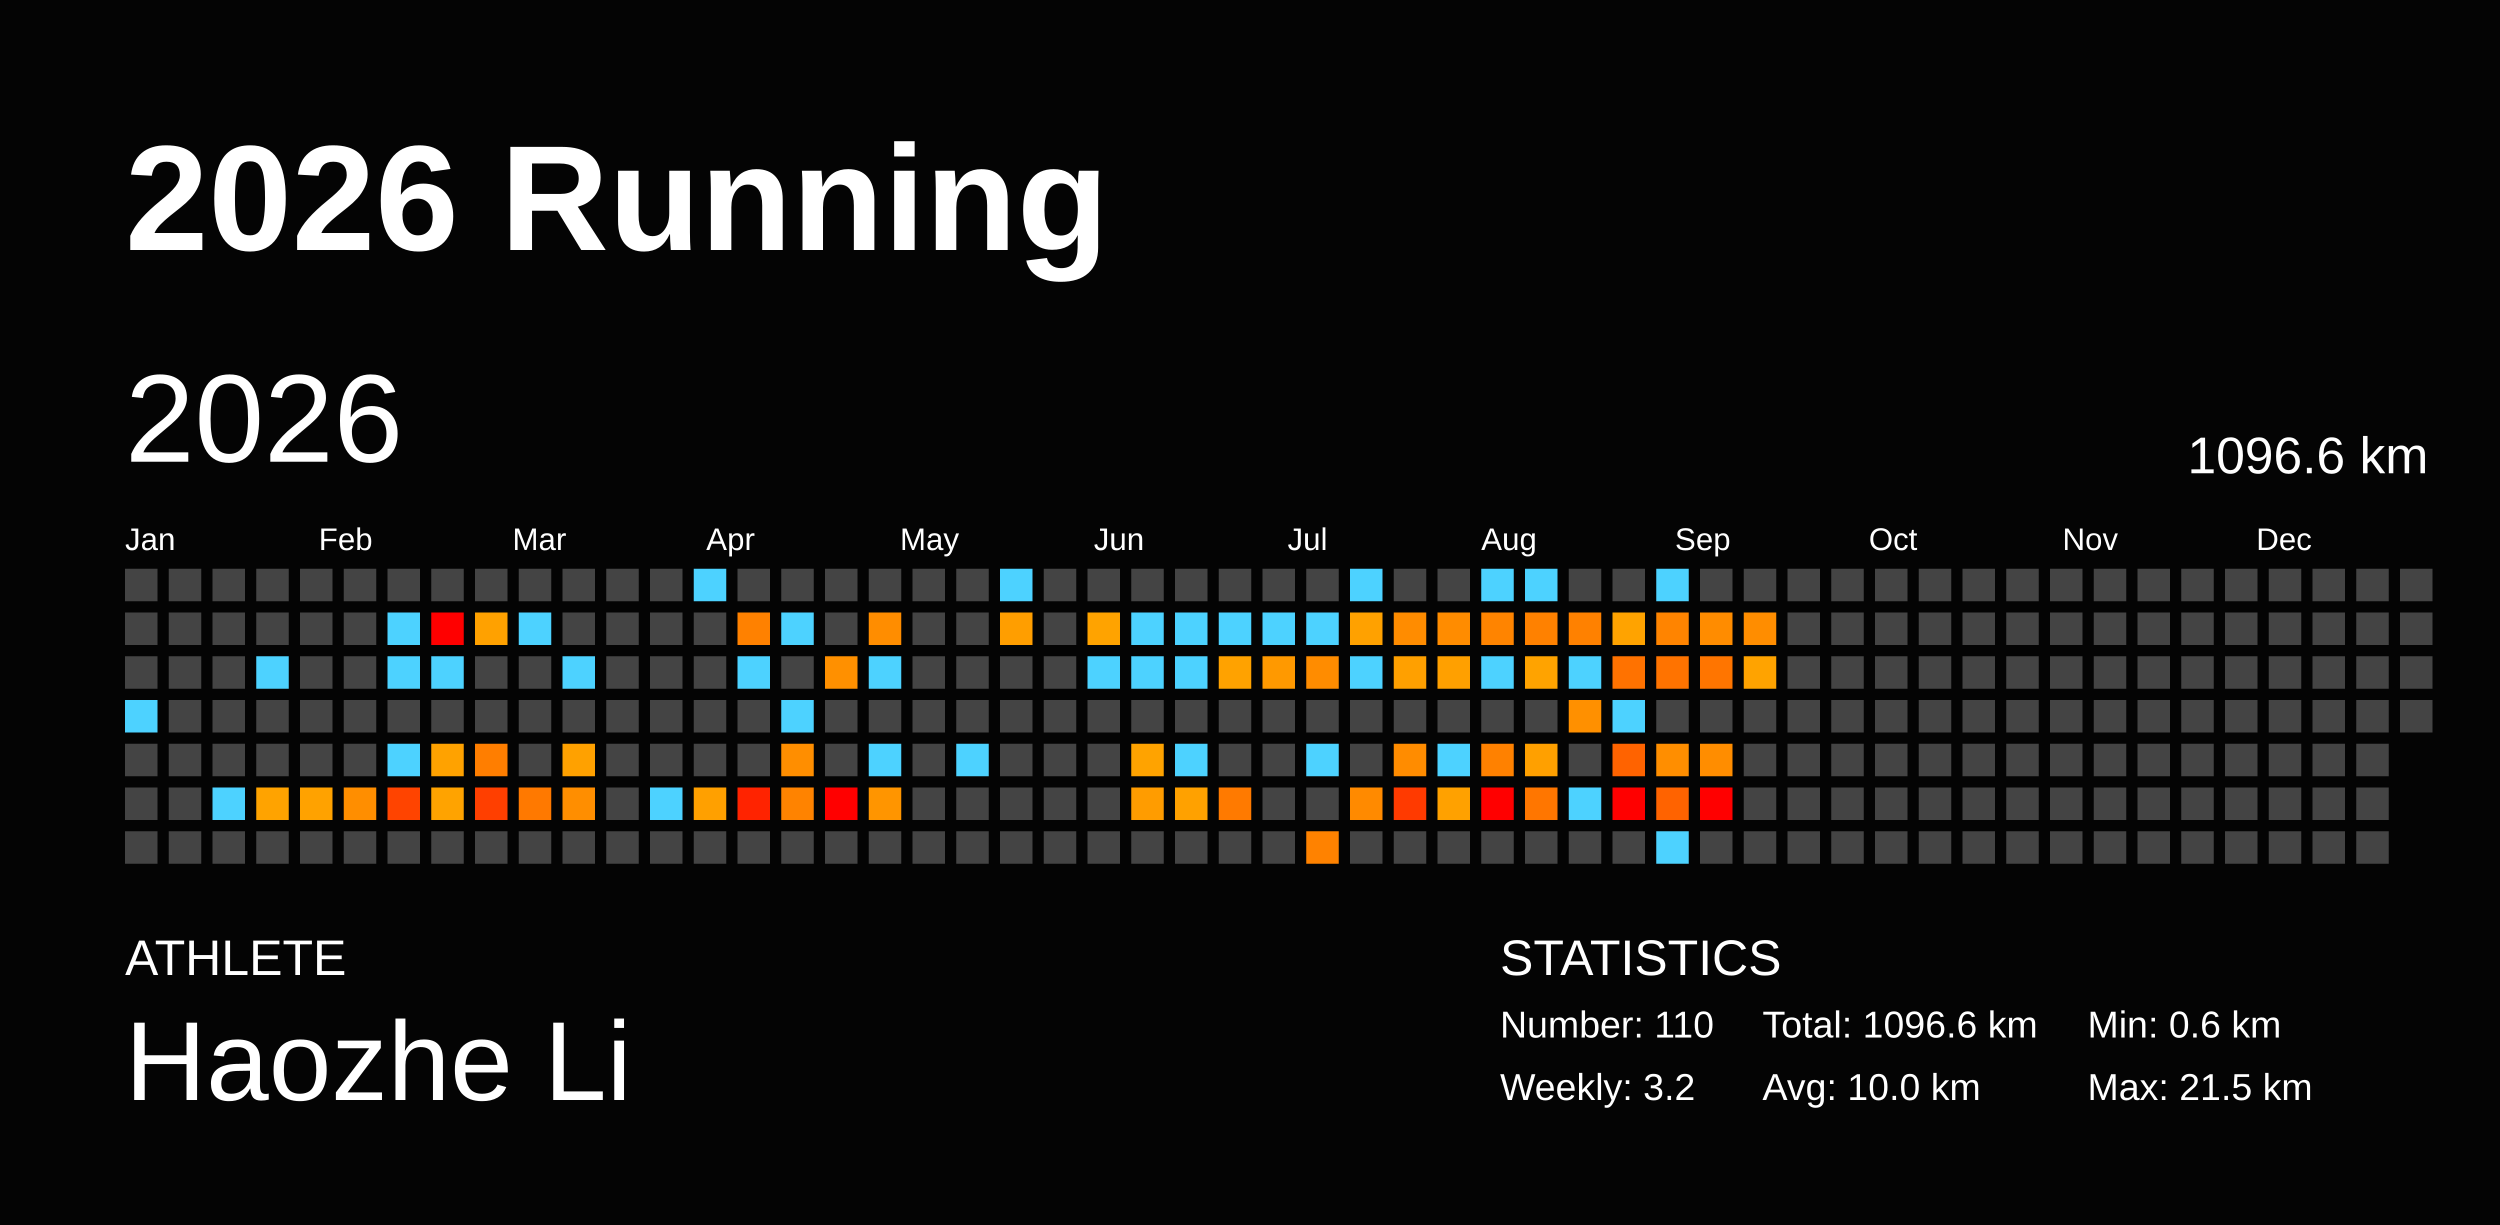
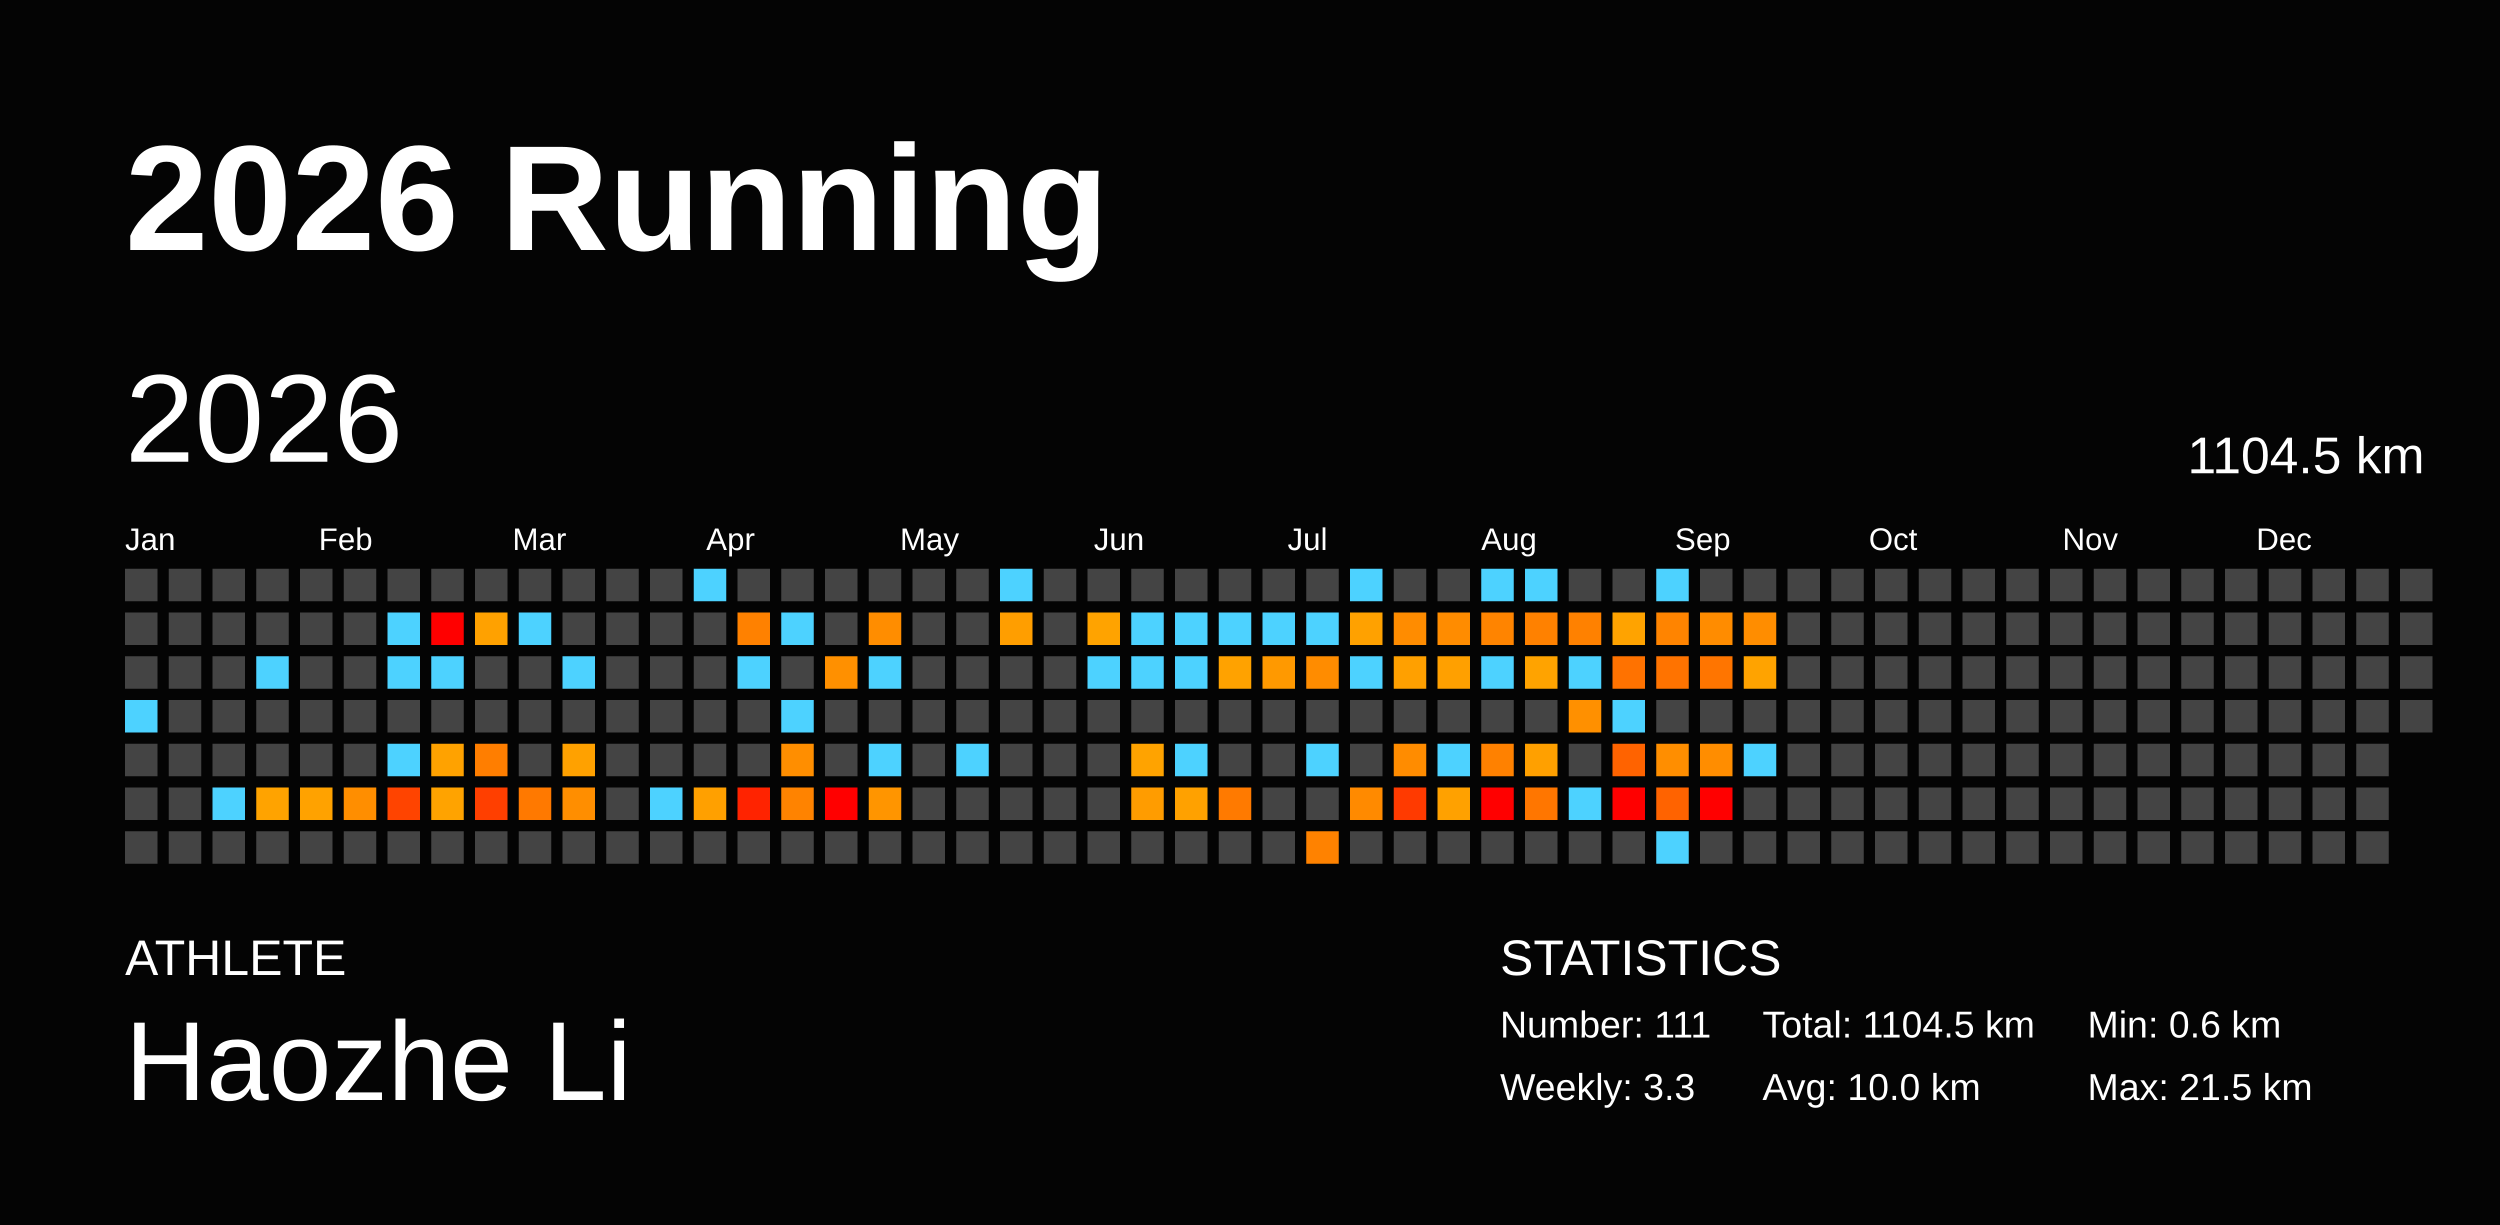
<svg xmlns="http://www.w3.org/2000/svg" baseProfile="full" height="98mm" version="1.1" viewBox="0,0,200,98" width="200mm">
  <defs />
  <rect fill="#040404" height="98" width="200" x="0" y="0" />
  <text fill="#FFFFFF" style="font-size:12px; font-family:Arial; font-weight:bold;" x="10" y="20">2026 Running</text>
  <text fill="#FFFFFF" style="font-size:4px; font-family:Arial" x="10" y="78">ATHLETE</text>
  <text fill="#FFFFFF" style="font-size:9px; font-family:Arial" x="10" y="88">Haozhe Li</text>
  <text fill="#FFFFFF" style="font-size:4px; font-family:Arial" x="120" y="78">STATISTICS</text>
-   <text fill="#FFFFFF" style="font-size:3px; font-family:Arial" x="120" y="83">Number: 110</text>
-   <text fill="#FFFFFF" style="font-size:3px; font-family:Arial" x="120" y="88">Weekly: 3.2</text>
-   <text fill="#FFFFFF" style="font-size:3px; font-family:Arial" x="141" y="83">Total: 1096.6 km</text>
+   <text fill="#FFFFFF" style="font-size:3px; font-family:Arial" x="120" y="83">Number: 111</text>
+   <text fill="#FFFFFF" style="font-size:3px; font-family:Arial" x="120" y="88">Weekly: 3.3</text>
+   <text fill="#FFFFFF" style="font-size:3px; font-family:Arial" x="141" y="83">Total: 1104.5 km</text>
  <text fill="#FFFFFF" style="font-size:3px; font-family:Arial" x="141" y="88">Avg: 10.0 km</text>
  <text fill="#FFFFFF" style="font-size:3px; font-family:Arial" x="167" y="83">Min: 0.6 km</text>
  <text fill="#FFFFFF" style="font-size:3px; font-family:Arial" x="167" y="88">Max: 21.5 km</text>
  <text dominant-baseline="hanging" fill="#FFFFFF" style="font-size:10.0px; font-family:Arial;" x="10" y="30">2026</text>
-   <text dominant-baseline="hanging" fill="#FFFFFF" style="font-size:4.125px; font-family:Arial;" x="175" y="35">1096.6 km</text>
+   <text dominant-baseline="hanging" fill="#FFFFFF" style="font-size:4.125px; font-family:Arial;" x="175" y="35">1104.5 km</text>
  <text fill="#FFFFFF" style="font-size:2.5px; font-family:Arial" x="10.0" y="44">Jan</text>
  <text fill="#FFFFFF" style="font-size:2.5px; font-family:Arial" x="25.5" y="44">Feb</text>
  <text fill="#FFFFFF" style="font-size:2.5px; font-family:Arial" x="41.0" y="44">Mar</text>
  <text fill="#FFFFFF" style="font-size:2.5px; font-family:Arial" x="56.5" y="44">Apr</text>
  <text fill="#FFFFFF" style="font-size:2.5px; font-family:Arial" x="72.0" y="44">May</text>
  <text fill="#FFFFFF" style="font-size:2.5px; font-family:Arial" x="87.5" y="44">Jun</text>
  <text fill="#FFFFFF" style="font-size:2.5px; font-family:Arial" x="103.0" y="44">Jul</text>
  <text fill="#FFFFFF" style="font-size:2.5px; font-family:Arial" x="118.5" y="44">Aug</text>
  <text fill="#FFFFFF" style="font-size:2.5px; font-family:Arial" x="134.0" y="44">Sep</text>
  <text fill="#FFFFFF" style="font-size:2.5px; font-family:Arial" x="149.5" y="44">Oct</text>
  <text fill="#FFFFFF" style="font-size:2.5px; font-family:Arial" x="165.0" y="44">Nov</text>
  <text fill="#FFFFFF" style="font-size:2.5px; font-family:Arial" x="180.5" y="44">Dec</text>
  <rect fill="#444444" height="2.6" width="2.6" x="10.0" y="45.5" />
  <rect fill="#444444" height="2.6" width="2.6" x="10.0" y="49.0" />
  <rect fill="#444444" height="2.6" width="2.6" x="10.0" y="52.5" />
  <rect fill="#4dd2ff" height="2.6" width="2.6" x="10.0" y="56.0" />
  <rect fill="#444444" height="2.6" width="2.6" x="10.0" y="59.5" />
  <rect fill="#444444" height="2.6" width="2.6" x="10.0" y="63.0" />
  <rect fill="#444444" height="2.6" width="2.6" x="10.0" y="66.5" />
  <rect fill="#444444" height="2.6" width="2.6" x="13.5" y="45.5" />
  <rect fill="#444444" height="2.6" width="2.6" x="13.5" y="49.0" />
  <rect fill="#444444" height="2.6" width="2.6" x="13.5" y="52.5" />
  <rect fill="#444444" height="2.6" width="2.6" x="13.5" y="56.0" />
  <rect fill="#444444" height="2.6" width="2.6" x="13.5" y="59.5" />
  <rect fill="#444444" height="2.6" width="2.6" x="13.5" y="63.0" />
  <rect fill="#444444" height="2.6" width="2.6" x="13.5" y="66.5" />
  <rect fill="#444444" height="2.6" width="2.6" x="17.0" y="45.5" />
  <rect fill="#444444" height="2.6" width="2.6" x="17.0" y="49.0" />
  <rect fill="#444444" height="2.6" width="2.6" x="17.0" y="52.5" />
  <rect fill="#444444" height="2.6" width="2.6" x="17.0" y="56.0" />
  <rect fill="#444444" height="2.6" width="2.6" x="17.0" y="59.5" />
  <rect fill="#4dd2ff" height="2.6" width="2.6" x="17.0" y="63.0" />
  <rect fill="#444444" height="2.6" width="2.6" x="17.0" y="66.5" />
  <rect fill="#444444" height="2.6" width="2.6" x="20.5" y="45.5" />
  <rect fill="#444444" height="2.6" width="2.6" x="20.5" y="49.0" />
  <rect fill="#4dd2ff" height="2.6" width="2.6" x="20.5" y="52.5" />
  <rect fill="#444444" height="2.6" width="2.6" x="20.5" y="56.0" />
  <rect fill="#444444" height="2.6" width="2.6" x="20.5" y="59.5" />
  <rect fill="#ffa300" height="2.6" width="2.6" x="20.5" y="63.0" />
  <rect fill="#444444" height="2.6" width="2.6" x="20.5" y="66.5" />
  <rect fill="#444444" height="2.6" width="2.6" x="24.0" y="45.5" />
  <rect fill="#444444" height="2.6" width="2.6" x="24.0" y="49.0" />
  <rect fill="#444444" height="2.6" width="2.6" x="24.0" y="52.5" />
  <rect fill="#444444" height="2.6" width="2.6" x="24.0" y="56.0" />
  <rect fill="#444444" height="2.6" width="2.6" x="24.0" y="59.5" />
  <rect fill="#ffa200" height="2.6" width="2.6" x="24.0" y="63.0" />
  <rect fill="#444444" height="2.6" width="2.6" x="24.0" y="66.5" />
  <rect fill="#444444" height="2.6" width="2.6" x="27.5" y="45.5" />
  <rect fill="#444444" height="2.6" width="2.6" x="27.5" y="49.0" />
  <rect fill="#444444" height="2.6" width="2.6" x="27.5" y="52.5" />
  <rect fill="#444444" height="2.6" width="2.6" x="27.5" y="56.0" />
  <rect fill="#444444" height="2.6" width="2.6" x="27.5" y="59.5" />
  <rect fill="#ff8e00" height="2.6" width="2.6" x="27.5" y="63.0" />
  <rect fill="#444444" height="2.6" width="2.6" x="27.5" y="66.5" />
  <rect fill="#444444" height="2.6" width="2.6" x="31.0" y="45.5" />
  <rect fill="#4dd2ff" height="2.6" width="2.6" x="31.0" y="49.0" />
  <rect fill="#4dd2ff" height="2.6" width="2.6" x="31.0" y="52.5" />
  <rect fill="#444444" height="2.6" width="2.6" x="31.0" y="56.0" />
  <rect fill="#4dd2ff" height="2.6" width="2.6" x="31.0" y="59.5" />
  <rect fill="#ff4400" height="2.6" width="2.6" x="31.0" y="63.0" />
  <rect fill="#444444" height="2.6" width="2.6" x="31.0" y="66.5" />
  <rect fill="#444444" height="2.6" width="2.6" x="34.5" y="45.5" />
  <rect fill="red" height="2.6" width="2.6" x="34.5" y="49.0" />
  <rect fill="#4dd2ff" height="2.6" width="2.6" x="34.5" y="52.5" />
  <rect fill="#444444" height="2.6" width="2.6" x="34.5" y="56.0" />
  <rect fill="#ffa200" height="2.6" width="2.6" x="34.5" y="59.5" />
  <rect fill="#ffa300" height="2.6" width="2.6" x="34.5" y="63.0" />
  <rect fill="#444444" height="2.6" width="2.6" x="34.5" y="66.5" />
  <rect fill="#444444" height="2.6" width="2.6" x="38.0" y="45.5" />
  <rect fill="#ffa100" height="2.6" width="2.6" x="38.0" y="49.0" />
  <rect fill="#444444" height="2.6" width="2.6" x="38.0" y="52.5" />
  <rect fill="#444444" height="2.6" width="2.6" x="38.0" y="56.0" />
  <rect fill="#ff7e00" height="2.6" width="2.6" x="38.0" y="59.5" />
  <rect fill="#ff3f00" height="2.6" width="2.6" x="38.0" y="63.0" />
  <rect fill="#444444" height="2.6" width="2.6" x="38.0" y="66.5" />
  <rect fill="#444444" height="2.6" width="2.6" x="41.5" y="45.5" />
  <rect fill="#4dd2ff" height="2.6" width="2.6" x="41.5" y="49.0" />
  <rect fill="#444444" height="2.6" width="2.6" x="41.5" y="52.5" />
  <rect fill="#444444" height="2.6" width="2.6" x="41.5" y="56.0" />
  <rect fill="#444444" height="2.6" width="2.6" x="41.5" y="59.5" />
  <rect fill="#ff7900" height="2.6" width="2.6" x="41.5" y="63.0" />
  <rect fill="#444444" height="2.6" width="2.6" x="41.5" y="66.5" />
  <rect fill="#444444" height="2.6" width="2.6" x="45.0" y="45.5" />
  <rect fill="#444444" height="2.6" width="2.6" x="45.0" y="49.0" />
  <rect fill="#4dd2ff" height="2.6" width="2.6" x="45.0" y="52.5" />
  <rect fill="#444444" height="2.6" width="2.6" x="45.0" y="56.0" />
  <rect fill="#ffa100" height="2.6" width="2.6" x="45.0" y="59.5" />
  <rect fill="#ff8e00" height="2.6" width="2.6" x="45.0" y="63.0" />
  <rect fill="#444444" height="2.6" width="2.6" x="45.0" y="66.5" />
  <rect fill="#444444" height="2.6" width="2.6" x="48.5" y="45.5" />
  <rect fill="#444444" height="2.6" width="2.6" x="48.5" y="49.0" />
  <rect fill="#444444" height="2.6" width="2.6" x="48.5" y="52.5" />
  <rect fill="#444444" height="2.6" width="2.6" x="48.5" y="56.0" />
  <rect fill="#444444" height="2.6" width="2.6" x="48.5" y="59.5" />
  <rect fill="#444444" height="2.6" width="2.6" x="48.5" y="63.0" />
  <rect fill="#444444" height="2.6" width="2.6" x="48.5" y="66.5" />
  <rect fill="#444444" height="2.6" width="2.6" x="52.0" y="45.5" />
  <rect fill="#444444" height="2.6" width="2.6" x="52.0" y="49.0" />
  <rect fill="#444444" height="2.6" width="2.6" x="52.0" y="52.5" />
  <rect fill="#444444" height="2.6" width="2.6" x="52.0" y="56.0" />
  <rect fill="#444444" height="2.6" width="2.6" x="52.0" y="59.5" />
  <rect fill="#4dd2ff" height="2.6" width="2.6" x="52.0" y="63.0" />
  <rect fill="#444444" height="2.6" width="2.6" x="52.0" y="66.5" />
  <rect fill="#4dd2ff" height="2.6" width="2.6" x="55.5" y="45.5" />
  <rect fill="#444444" height="2.6" width="2.6" x="55.5" y="49.0" />
  <rect fill="#444444" height="2.6" width="2.6" x="55.5" y="52.5" />
  <rect fill="#444444" height="2.6" width="2.6" x="55.5" y="56.0" />
  <rect fill="#444444" height="2.6" width="2.6" x="55.5" y="59.5" />
  <rect fill="#ffa000" height="2.6" width="2.6" x="55.5" y="63.0" />
  <rect fill="#444444" height="2.6" width="2.6" x="55.5" y="66.5" />
  <rect fill="#444444" height="2.6" width="2.6" x="59.0" y="45.5" />
  <rect fill="#ff8100" height="2.6" width="2.6" x="59.0" y="49.0" />
  <rect fill="#4dd2ff" height="2.6" width="2.6" x="59.0" y="52.5" />
  <rect fill="#444444" height="2.6" width="2.6" x="59.0" y="56.0" />
  <rect fill="#444444" height="2.6" width="2.6" x="59.0" y="59.5" />
  <rect fill="#ff2300" height="2.6" width="2.6" x="59.0" y="63.0" />
  <rect fill="#444444" height="2.6" width="2.6" x="59.0" y="66.5" />
  <rect fill="#444444" height="2.6" width="2.6" x="62.5" y="45.5" />
  <rect fill="#4dd2ff" height="2.6" width="2.6" x="62.5" y="49.0" />
  <rect fill="#444444" height="2.6" width="2.6" x="62.5" y="52.5" />
  <rect fill="#4dd2ff" height="2.6" width="2.6" x="62.5" y="56.0" />
  <rect fill="#ff8e00" height="2.6" width="2.6" x="62.5" y="59.5" />
  <rect fill="#ff8300" height="2.6" width="2.6" x="62.5" y="63.0" />
  <rect fill="#444444" height="2.6" width="2.6" x="62.5" y="66.5" />
  <rect fill="#444444" height="2.6" width="2.6" x="66.0" y="45.5" />
  <rect fill="#444444" height="2.6" width="2.6" x="66.0" y="49.0" />
  <rect fill="#ff9000" height="2.6" width="2.6" x="66.0" y="52.5" />
  <rect fill="#444444" height="2.6" width="2.6" x="66.0" y="56.0" />
  <rect fill="#444444" height="2.6" width="2.6" x="66.0" y="59.5" />
  <rect fill="red" height="2.6" width="2.6" x="66.0" y="63.0" />
  <rect fill="#444444" height="2.6" width="2.6" x="66.0" y="66.5" />
  <rect fill="#444444" height="2.6" width="2.6" x="69.5" y="45.5" />
  <rect fill="#ff8d00" height="2.6" width="2.6" x="69.5" y="49.0" />
  <rect fill="#4dd2ff" height="2.6" width="2.6" x="69.5" y="52.5" />
  <rect fill="#444444" height="2.6" width="2.6" x="69.5" y="56.0" />
  <rect fill="#4dd2ff" height="2.6" width="2.6" x="69.5" y="59.5" />
  <rect fill="#ff9500" height="2.6" width="2.6" x="69.5" y="63.0" />
  <rect fill="#444444" height="2.6" width="2.6" x="69.5" y="66.5" />
  <rect fill="#444444" height="2.6" width="2.6" x="73.0" y="45.5" />
  <rect fill="#444444" height="2.6" width="2.6" x="73.0" y="49.0" />
  <rect fill="#444444" height="2.6" width="2.6" x="73.0" y="52.5" />
  <rect fill="#444444" height="2.6" width="2.6" x="73.0" y="56.0" />
  <rect fill="#444444" height="2.6" width="2.6" x="73.0" y="59.5" />
  <rect fill="#444444" height="2.6" width="2.6" x="73.0" y="63.0" />
  <rect fill="#444444" height="2.6" width="2.6" x="73.0" y="66.5" />
  <rect fill="#444444" height="2.6" width="2.6" x="76.5" y="45.5" />
  <rect fill="#444444" height="2.6" width="2.6" x="76.5" y="49.0" />
  <rect fill="#444444" height="2.6" width="2.6" x="76.5" y="52.5" />
  <rect fill="#444444" height="2.6" width="2.6" x="76.5" y="56.0" />
  <rect fill="#4dd2ff" height="2.6" width="2.6" x="76.5" y="59.5" />
  <rect fill="#444444" height="2.6" width="2.6" x="76.5" y="63.0" />
  <rect fill="#444444" height="2.6" width="2.6" x="76.5" y="66.5" />
  <rect fill="#4dd2ff" height="2.6" width="2.6" x="80.0" y="45.5" />
  <rect fill="#ff9e00" height="2.6" width="2.6" x="80.0" y="49.0" />
  <rect fill="#444444" height="2.6" width="2.6" x="80.0" y="52.5" />
  <rect fill="#444444" height="2.6" width="2.6" x="80.0" y="56.0" />
  <rect fill="#444444" height="2.6" width="2.6" x="80.0" y="59.5" />
  <rect fill="#444444" height="2.6" width="2.6" x="80.0" y="63.0" />
  <rect fill="#444444" height="2.6" width="2.6" x="80.0" y="66.5" />
  <rect fill="#444444" height="2.6" width="2.6" x="83.5" y="45.5" />
  <rect fill="#444444" height="2.6" width="2.6" x="83.5" y="49.0" />
  <rect fill="#444444" height="2.6" width="2.6" x="83.5" y="52.5" />
  <rect fill="#444444" height="2.6" width="2.6" x="83.5" y="56.0" />
  <rect fill="#444444" height="2.6" width="2.6" x="83.5" y="59.5" />
  <rect fill="#444444" height="2.6" width="2.6" x="83.5" y="63.0" />
  <rect fill="#444444" height="2.6" width="2.6" x="83.5" y="66.5" />
  <rect fill="#444444" height="2.6" width="2.6" x="87.0" y="45.5" />
  <rect fill="#ffa300" height="2.6" width="2.6" x="87.0" y="49.0" />
  <rect fill="#4dd2ff" height="2.6" width="2.6" x="87.0" y="52.5" />
  <rect fill="#444444" height="2.6" width="2.6" x="87.0" y="56.0" />
  <rect fill="#444444" height="2.6" width="2.6" x="87.0" y="59.5" />
  <rect fill="#444444" height="2.6" width="2.6" x="87.0" y="63.0" />
  <rect fill="#444444" height="2.6" width="2.6" x="87.0" y="66.5" />
  <rect fill="#444444" height="2.6" width="2.6" x="90.5" y="45.5" />
  <rect fill="#4dd2ff" height="2.6" width="2.6" x="90.5" y="49.0" />
  <rect fill="#4dd2ff" height="2.6" width="2.6" x="90.5" y="52.5" />
  <rect fill="#444444" height="2.6" width="2.6" x="90.5" y="56.0" />
  <rect fill="#ffa300" height="2.6" width="2.6" x="90.5" y="59.5" />
  <rect fill="#ff9c00" height="2.6" width="2.6" x="90.5" y="63.0" />
  <rect fill="#444444" height="2.6" width="2.6" x="90.5" y="66.5" />
  <rect fill="#444444" height="2.6" width="2.6" x="94.0" y="45.5" />
  <rect fill="#4dd2ff" height="2.6" width="2.6" x="94.0" y="49.0" />
  <rect fill="#4dd2ff" height="2.6" width="2.6" x="94.0" y="52.5" />
  <rect fill="#444444" height="2.6" width="2.6" x="94.0" y="56.0" />
  <rect fill="#4dd2ff" height="2.6" width="2.6" x="94.0" y="59.5" />
  <rect fill="#ffa100" height="2.6" width="2.6" x="94.0" y="63.0" />
  <rect fill="#444444" height="2.6" width="2.6" x="94.0" y="66.5" />
  <rect fill="#444444" height="2.6" width="2.6" x="97.5" y="45.5" />
  <rect fill="#4dd2ff" height="2.6" width="2.6" x="97.5" y="49.0" />
  <rect fill="#ffa200" height="2.6" width="2.6" x="97.5" y="52.5" />
  <rect fill="#444444" height="2.6" width="2.6" x="97.5" y="56.0" />
  <rect fill="#444444" height="2.6" width="2.6" x="97.5" y="59.5" />
  <rect fill="#ff7a00" height="2.6" width="2.6" x="97.5" y="63.0" />
  <rect fill="#444444" height="2.6" width="2.6" x="97.5" y="66.5" />
  <rect fill="#444444" height="2.6" width="2.6" x="101.0" y="45.5" />
  <rect fill="#4dd2ff" height="2.6" width="2.6" x="101.0" y="49.0" />
  <rect fill="#ff9900" height="2.6" width="2.6" x="101.0" y="52.5" />
  <rect fill="#444444" height="2.6" width="2.6" x="101.0" y="56.0" />
  <rect fill="#444444" height="2.6" width="2.6" x="101.0" y="59.5" />
  <rect fill="#444444" height="2.6" width="2.6" x="101.0" y="63.0" />
  <rect fill="#444444" height="2.6" width="2.6" x="101.0" y="66.5" />
  <rect fill="#444444" height="2.6" width="2.6" x="104.5" y="45.5" />
  <rect fill="#4dd2ff" height="2.6" width="2.6" x="104.5" y="49.0" />
  <rect fill="#ff8c00" height="2.6" width="2.6" x="104.5" y="52.5" />
  <rect fill="#444444" height="2.6" width="2.6" x="104.5" y="56.0" />
  <rect fill="#4dd2ff" height="2.6" width="2.6" x="104.5" y="59.5" />
  <rect fill="#444444" height="2.6" width="2.6" x="104.5" y="63.0" />
  <rect fill="#ff8200" height="2.6" width="2.6" x="104.5" y="66.5" />
  <rect fill="#4dd2ff" height="2.6" width="2.6" x="108.0" y="45.5" />
  <rect fill="#ffa100" height="2.6" width="2.6" x="108.0" y="49.0" />
  <rect fill="#4dd2ff" height="2.6" width="2.6" x="108.0" y="52.5" />
  <rect fill="#444444" height="2.6" width="2.6" x="108.0" y="56.0" />
  <rect fill="#444444" height="2.6" width="2.6" x="108.0" y="59.5" />
  <rect fill="#ff8a00" height="2.6" width="2.6" x="108.0" y="63.0" />
  <rect fill="#444444" height="2.6" width="2.6" x="108.0" y="66.5" />
  <rect fill="#444444" height="2.6" width="2.6" x="111.5" y="45.5" />
  <rect fill="#ff8c00" height="2.6" width="2.6" x="111.5" y="49.0" />
  <rect fill="#ffa000" height="2.6" width="2.6" x="111.5" y="52.5" />
  <rect fill="#444444" height="2.6" width="2.6" x="111.5" y="56.0" />
  <rect fill="#ff8c00" height="2.6" width="2.6" x="111.5" y="59.5" />
  <rect fill="#ff3a00" height="2.6" width="2.6" x="111.5" y="63.0" />
  <rect fill="#444444" height="2.6" width="2.6" x="111.5" y="66.5" />
  <rect fill="#444444" height="2.6" width="2.6" x="115.0" y="45.5" />
  <rect fill="#ff8c00" height="2.6" width="2.6" x="115.0" y="49.0" />
  <rect fill="#ffa000" height="2.6" width="2.6" x="115.0" y="52.5" />
  <rect fill="#444444" height="2.6" width="2.6" x="115.0" y="56.0" />
  <rect fill="#4dd2ff" height="2.6" width="2.6" x="115.0" y="59.5" />
  <rect fill="#ffa100" height="2.6" width="2.6" x="115.0" y="63.0" />
  <rect fill="#444444" height="2.6" width="2.6" x="115.0" y="66.5" />
  <rect fill="#4dd2ff" height="2.6" width="2.6" x="118.5" y="45.5" />
  <rect fill="#ff8400" height="2.6" width="2.6" x="118.5" y="49.0" />
  <rect fill="#4dd2ff" height="2.6" width="2.6" x="118.5" y="52.5" />
  <rect fill="#444444" height="2.6" width="2.6" x="118.5" y="56.0" />
  <rect fill="#ff8100" height="2.6" width="2.6" x="118.5" y="59.5" />
  <rect fill="red" height="2.6" width="2.6" x="118.5" y="63.0" />
  <rect fill="#444444" height="2.6" width="2.6" x="118.5" y="66.5" />
  <rect fill="#4dd2ff" height="2.6" width="2.6" x="122.0" y="45.5" />
  <rect fill="#ff8100" height="2.6" width="2.6" x="122.0" y="49.0" />
  <rect fill="#ffa300" height="2.6" width="2.6" x="122.0" y="52.5" />
  <rect fill="#444444" height="2.6" width="2.6" x="122.0" y="56.0" />
  <rect fill="#ffa000" height="2.6" width="2.6" x="122.0" y="59.5" />
  <rect fill="#ff7600" height="2.6" width="2.6" x="122.0" y="63.0" />
  <rect fill="#444444" height="2.6" width="2.6" x="122.0" y="66.5" />
  <rect fill="#444444" height="2.6" width="2.6" x="125.5" y="45.5" />
  <rect fill="#ff8100" height="2.6" width="2.6" x="125.5" y="49.0" />
  <rect fill="#4dd2ff" height="2.6" width="2.6" x="125.5" y="52.5" />
  <rect fill="#ff9000" height="2.6" width="2.6" x="125.5" y="56.0" />
  <rect fill="#444444" height="2.6" width="2.6" x="125.5" y="59.5" />
  <rect fill="#4dd2ff" height="2.6" width="2.6" x="125.5" y="63.0" />
  <rect fill="#444444" height="2.6" width="2.6" x="125.5" y="66.5" />
  <rect fill="#444444" height="2.6" width="2.6" x="129.0" y="45.5" />
  <rect fill="#ffa300" height="2.6" width="2.6" x="129.0" y="49.0" />
  <rect fill="#ff7200" height="2.6" width="2.6" x="129.0" y="52.5" />
  <rect fill="#4dd2ff" height="2.6" width="2.6" x="129.0" y="56.0" />
  <rect fill="#ff6300" height="2.6" width="2.6" x="129.0" y="59.5" />
  <rect fill="red" height="2.6" width="2.6" x="129.0" y="63.0" />
  <rect fill="#444444" height="2.6" width="2.6" x="129.0" y="66.5" />
  <rect fill="#4dd2ff" height="2.6" width="2.6" x="132.5" y="45.5" />
  <rect fill="#ff8400" height="2.6" width="2.6" x="132.5" y="49.0" />
  <rect fill="#ff7300" height="2.6" width="2.6" x="132.5" y="52.5" />
  <rect fill="#444444" height="2.6" width="2.6" x="132.5" y="56.0" />
  <rect fill="#ff8e00" height="2.6" width="2.6" x="132.5" y="59.5" />
  <rect fill="#ff6300" height="2.6" width="2.6" x="132.5" y="63.0" />
  <rect fill="#4dd2ff" height="2.6" width="2.6" x="132.5" y="66.5" />
  <rect fill="#444444" height="2.6" width="2.6" x="136.0" y="45.5" />
  <rect fill="#ff8c00" height="2.6" width="2.6" x="136.0" y="49.0" />
  <rect fill="#ff7500" height="2.6" width="2.6" x="136.0" y="52.5" />
  <rect fill="#444444" height="2.6" width="2.6" x="136.0" y="56.0" />
  <rect fill="#ff8d00" height="2.6" width="2.6" x="136.0" y="59.5" />
  <rect fill="red" height="2.6" width="2.6" x="136.0" y="63.0" />
  <rect fill="#444444" height="2.6" width="2.6" x="136.0" y="66.5" />
  <rect fill="#444444" height="2.6" width="2.6" x="139.5" y="45.5" />
  <rect fill="#ff8d00" height="2.6" width="2.6" x="139.5" y="49.0" />
  <rect fill="#ffa300" height="2.6" width="2.6" x="139.5" y="52.5" />
  <rect fill="#444444" height="2.6" width="2.6" x="139.5" y="56.0" />
-   <rect fill="#444444" height="2.6" width="2.6" x="139.5" y="59.5" />
+   <rect fill="#4dd2ff" height="2.6" width="2.6" x="139.5" y="59.5" />
  <rect fill="#444444" height="2.6" width="2.6" x="139.5" y="63.0" />
  <rect fill="#444444" height="2.6" width="2.6" x="139.5" y="66.5" />
  <rect fill="#444444" height="2.6" width="2.6" x="143.0" y="45.5" />
  <rect fill="#444444" height="2.6" width="2.6" x="143.0" y="49.0" />
  <rect fill="#444444" height="2.6" width="2.6" x="143.0" y="52.5" />
  <rect fill="#444444" height="2.6" width="2.6" x="143.0" y="56.0" />
  <rect fill="#444444" height="2.6" width="2.6" x="143.0" y="59.5" />
  <rect fill="#444444" height="2.6" width="2.6" x="143.0" y="63.0" />
  <rect fill="#444444" height="2.6" width="2.6" x="143.0" y="66.5" />
  <rect fill="#444444" height="2.6" width="2.6" x="146.5" y="45.5" />
  <rect fill="#444444" height="2.6" width="2.6" x="146.5" y="49.0" />
  <rect fill="#444444" height="2.6" width="2.6" x="146.5" y="52.5" />
  <rect fill="#444444" height="2.6" width="2.6" x="146.5" y="56.0" />
  <rect fill="#444444" height="2.6" width="2.6" x="146.5" y="59.5" />
  <rect fill="#444444" height="2.6" width="2.6" x="146.5" y="63.0" />
  <rect fill="#444444" height="2.6" width="2.6" x="146.5" y="66.5" />
  <rect fill="#444444" height="2.6" width="2.6" x="150.0" y="45.5" />
  <rect fill="#444444" height="2.6" width="2.6" x="150.0" y="49.0" />
  <rect fill="#444444" height="2.6" width="2.6" x="150.0" y="52.5" />
  <rect fill="#444444" height="2.6" width="2.6" x="150.0" y="56.0" />
  <rect fill="#444444" height="2.6" width="2.6" x="150.0" y="59.5" />
  <rect fill="#444444" height="2.6" width="2.6" x="150.0" y="63.0" />
  <rect fill="#444444" height="2.6" width="2.6" x="150.0" y="66.5" />
  <rect fill="#444444" height="2.6" width="2.6" x="153.5" y="45.5" />
  <rect fill="#444444" height="2.6" width="2.6" x="153.5" y="49.0" />
  <rect fill="#444444" height="2.6" width="2.6" x="153.5" y="52.5" />
  <rect fill="#444444" height="2.6" width="2.6" x="153.5" y="56.0" />
  <rect fill="#444444" height="2.6" width="2.6" x="153.5" y="59.5" />
  <rect fill="#444444" height="2.6" width="2.6" x="153.5" y="63.0" />
  <rect fill="#444444" height="2.6" width="2.6" x="153.5" y="66.5" />
  <rect fill="#444444" height="2.6" width="2.6" x="157.0" y="45.5" />
  <rect fill="#444444" height="2.6" width="2.6" x="157.0" y="49.0" />
  <rect fill="#444444" height="2.6" width="2.6" x="157.0" y="52.5" />
  <rect fill="#444444" height="2.6" width="2.6" x="157.0" y="56.0" />
  <rect fill="#444444" height="2.6" width="2.6" x="157.0" y="59.5" />
  <rect fill="#444444" height="2.6" width="2.6" x="157.0" y="63.0" />
  <rect fill="#444444" height="2.6" width="2.6" x="157.0" y="66.5" />
  <rect fill="#444444" height="2.6" width="2.6" x="160.5" y="45.5" />
  <rect fill="#444444" height="2.6" width="2.6" x="160.5" y="49.0" />
  <rect fill="#444444" height="2.6" width="2.6" x="160.5" y="52.5" />
  <rect fill="#444444" height="2.6" width="2.6" x="160.5" y="56.0" />
  <rect fill="#444444" height="2.6" width="2.6" x="160.5" y="59.5" />
  <rect fill="#444444" height="2.6" width="2.6" x="160.5" y="63.0" />
  <rect fill="#444444" height="2.6" width="2.6" x="160.5" y="66.5" />
  <rect fill="#444444" height="2.6" width="2.6" x="164.0" y="45.5" />
  <rect fill="#444444" height="2.6" width="2.6" x="164.0" y="49.0" />
  <rect fill="#444444" height="2.6" width="2.6" x="164.0" y="52.5" />
  <rect fill="#444444" height="2.6" width="2.6" x="164.0" y="56.0" />
  <rect fill="#444444" height="2.6" width="2.6" x="164.0" y="59.5" />
  <rect fill="#444444" height="2.6" width="2.6" x="164.0" y="63.0" />
  <rect fill="#444444" height="2.6" width="2.6" x="164.0" y="66.5" />
  <rect fill="#444444" height="2.6" width="2.6" x="167.5" y="45.5" />
  <rect fill="#444444" height="2.6" width="2.6" x="167.5" y="49.0" />
  <rect fill="#444444" height="2.6" width="2.6" x="167.5" y="52.5" />
  <rect fill="#444444" height="2.6" width="2.6" x="167.5" y="56.0" />
  <rect fill="#444444" height="2.6" width="2.6" x="167.5" y="59.5" />
  <rect fill="#444444" height="2.6" width="2.6" x="167.5" y="63.0" />
  <rect fill="#444444" height="2.6" width="2.6" x="167.5" y="66.5" />
  <rect fill="#444444" height="2.6" width="2.6" x="171.0" y="45.5" />
  <rect fill="#444444" height="2.6" width="2.6" x="171.0" y="49.0" />
  <rect fill="#444444" height="2.6" width="2.6" x="171.0" y="52.5" />
  <rect fill="#444444" height="2.6" width="2.6" x="171.0" y="56.0" />
  <rect fill="#444444" height="2.6" width="2.6" x="171.0" y="59.5" />
  <rect fill="#444444" height="2.6" width="2.6" x="171.0" y="63.0" />
  <rect fill="#444444" height="2.6" width="2.6" x="171.0" y="66.5" />
  <rect fill="#444444" height="2.6" width="2.6" x="174.5" y="45.5" />
  <rect fill="#444444" height="2.6" width="2.6" x="174.5" y="49.0" />
  <rect fill="#444444" height="2.6" width="2.6" x="174.5" y="52.5" />
  <rect fill="#444444" height="2.6" width="2.6" x="174.5" y="56.0" />
  <rect fill="#444444" height="2.6" width="2.6" x="174.5" y="59.5" />
  <rect fill="#444444" height="2.6" width="2.6" x="174.5" y="63.0" />
  <rect fill="#444444" height="2.6" width="2.6" x="174.5" y="66.5" />
  <rect fill="#444444" height="2.6" width="2.6" x="178.0" y="45.5" />
  <rect fill="#444444" height="2.6" width="2.6" x="178.0" y="49.0" />
  <rect fill="#444444" height="2.6" width="2.6" x="178.0" y="52.5" />
  <rect fill="#444444" height="2.6" width="2.6" x="178.0" y="56.0" />
  <rect fill="#444444" height="2.6" width="2.6" x="178.0" y="59.5" />
  <rect fill="#444444" height="2.6" width="2.6" x="178.0" y="63.0" />
  <rect fill="#444444" height="2.6" width="2.6" x="178.0" y="66.5" />
  <rect fill="#444444" height="2.6" width="2.6" x="181.5" y="45.5" />
  <rect fill="#444444" height="2.6" width="2.6" x="181.5" y="49.0" />
  <rect fill="#444444" height="2.6" width="2.6" x="181.5" y="52.5" />
  <rect fill="#444444" height="2.6" width="2.6" x="181.5" y="56.0" />
  <rect fill="#444444" height="2.6" width="2.6" x="181.5" y="59.5" />
  <rect fill="#444444" height="2.6" width="2.6" x="181.5" y="63.0" />
  <rect fill="#444444" height="2.6" width="2.6" x="181.5" y="66.5" />
  <rect fill="#444444" height="2.6" width="2.6" x="185.0" y="45.5" />
  <rect fill="#444444" height="2.6" width="2.6" x="185.0" y="49.0" />
  <rect fill="#444444" height="2.6" width="2.6" x="185.0" y="52.5" />
  <rect fill="#444444" height="2.6" width="2.6" x="185.0" y="56.0" />
  <rect fill="#444444" height="2.6" width="2.6" x="185.0" y="59.5" />
  <rect fill="#444444" height="2.6" width="2.6" x="185.0" y="63.0" />
  <rect fill="#444444" height="2.6" width="2.6" x="185.0" y="66.5" />
  <rect fill="#444444" height="2.6" width="2.6" x="188.5" y="45.5" />
  <rect fill="#444444" height="2.6" width="2.6" x="188.5" y="49.0" />
  <rect fill="#444444" height="2.6" width="2.6" x="188.5" y="52.5" />
  <rect fill="#444444" height="2.6" width="2.6" x="188.5" y="56.0" />
  <rect fill="#444444" height="2.6" width="2.6" x="188.5" y="59.5" />
  <rect fill="#444444" height="2.6" width="2.6" x="188.5" y="63.0" />
  <rect fill="#444444" height="2.6" width="2.6" x="188.5" y="66.5" />
  <rect fill="#444444" height="2.6" width="2.6" x="192.0" y="45.5" />
  <rect fill="#444444" height="2.6" width="2.6" x="192.0" y="49.0" />
  <rect fill="#444444" height="2.6" width="2.6" x="192.0" y="52.5" />
  <rect fill="#444444" height="2.6" width="2.6" x="192.0" y="56.0" />
</svg>
